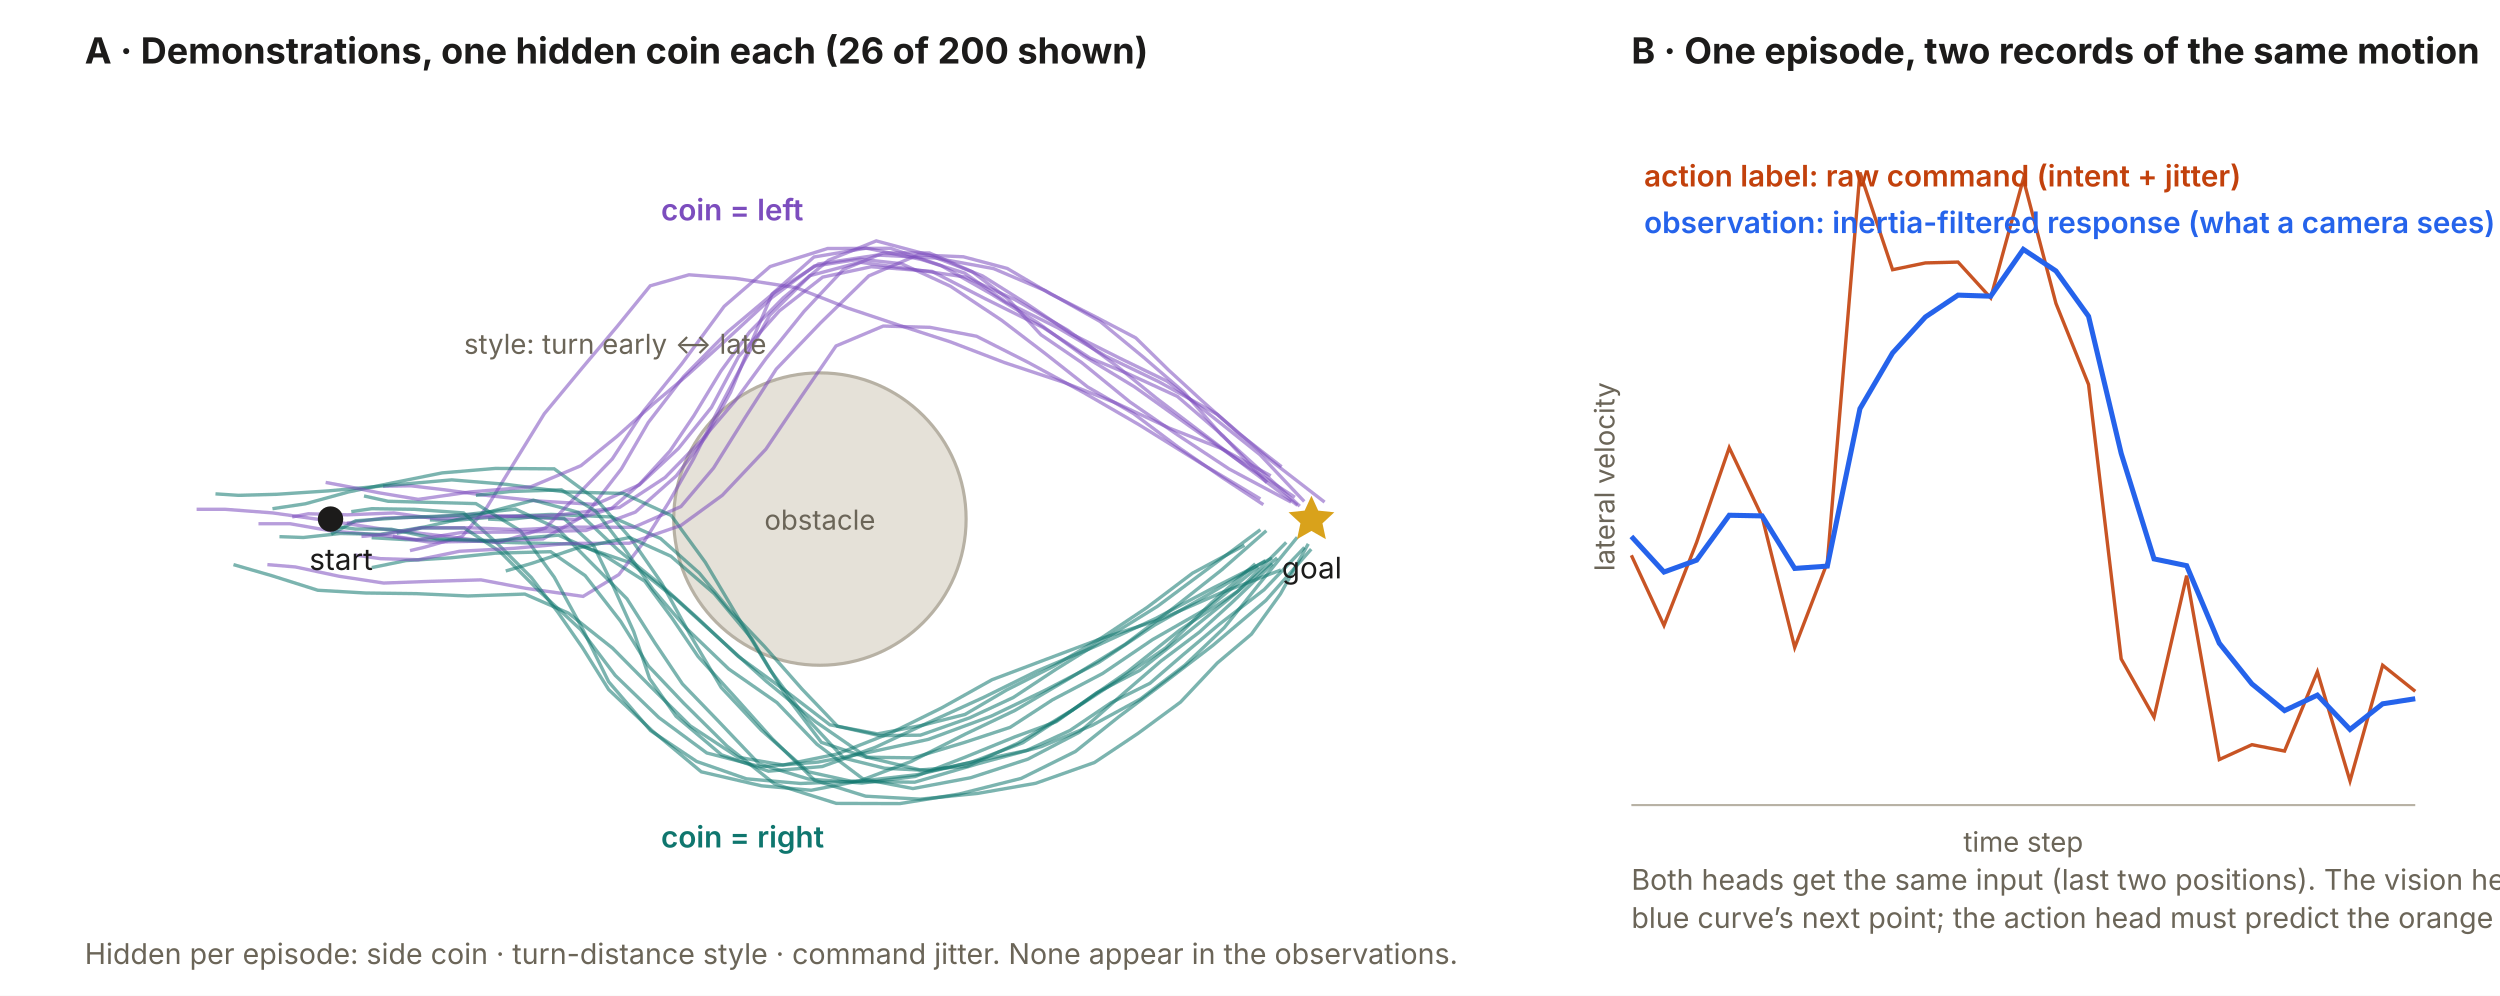
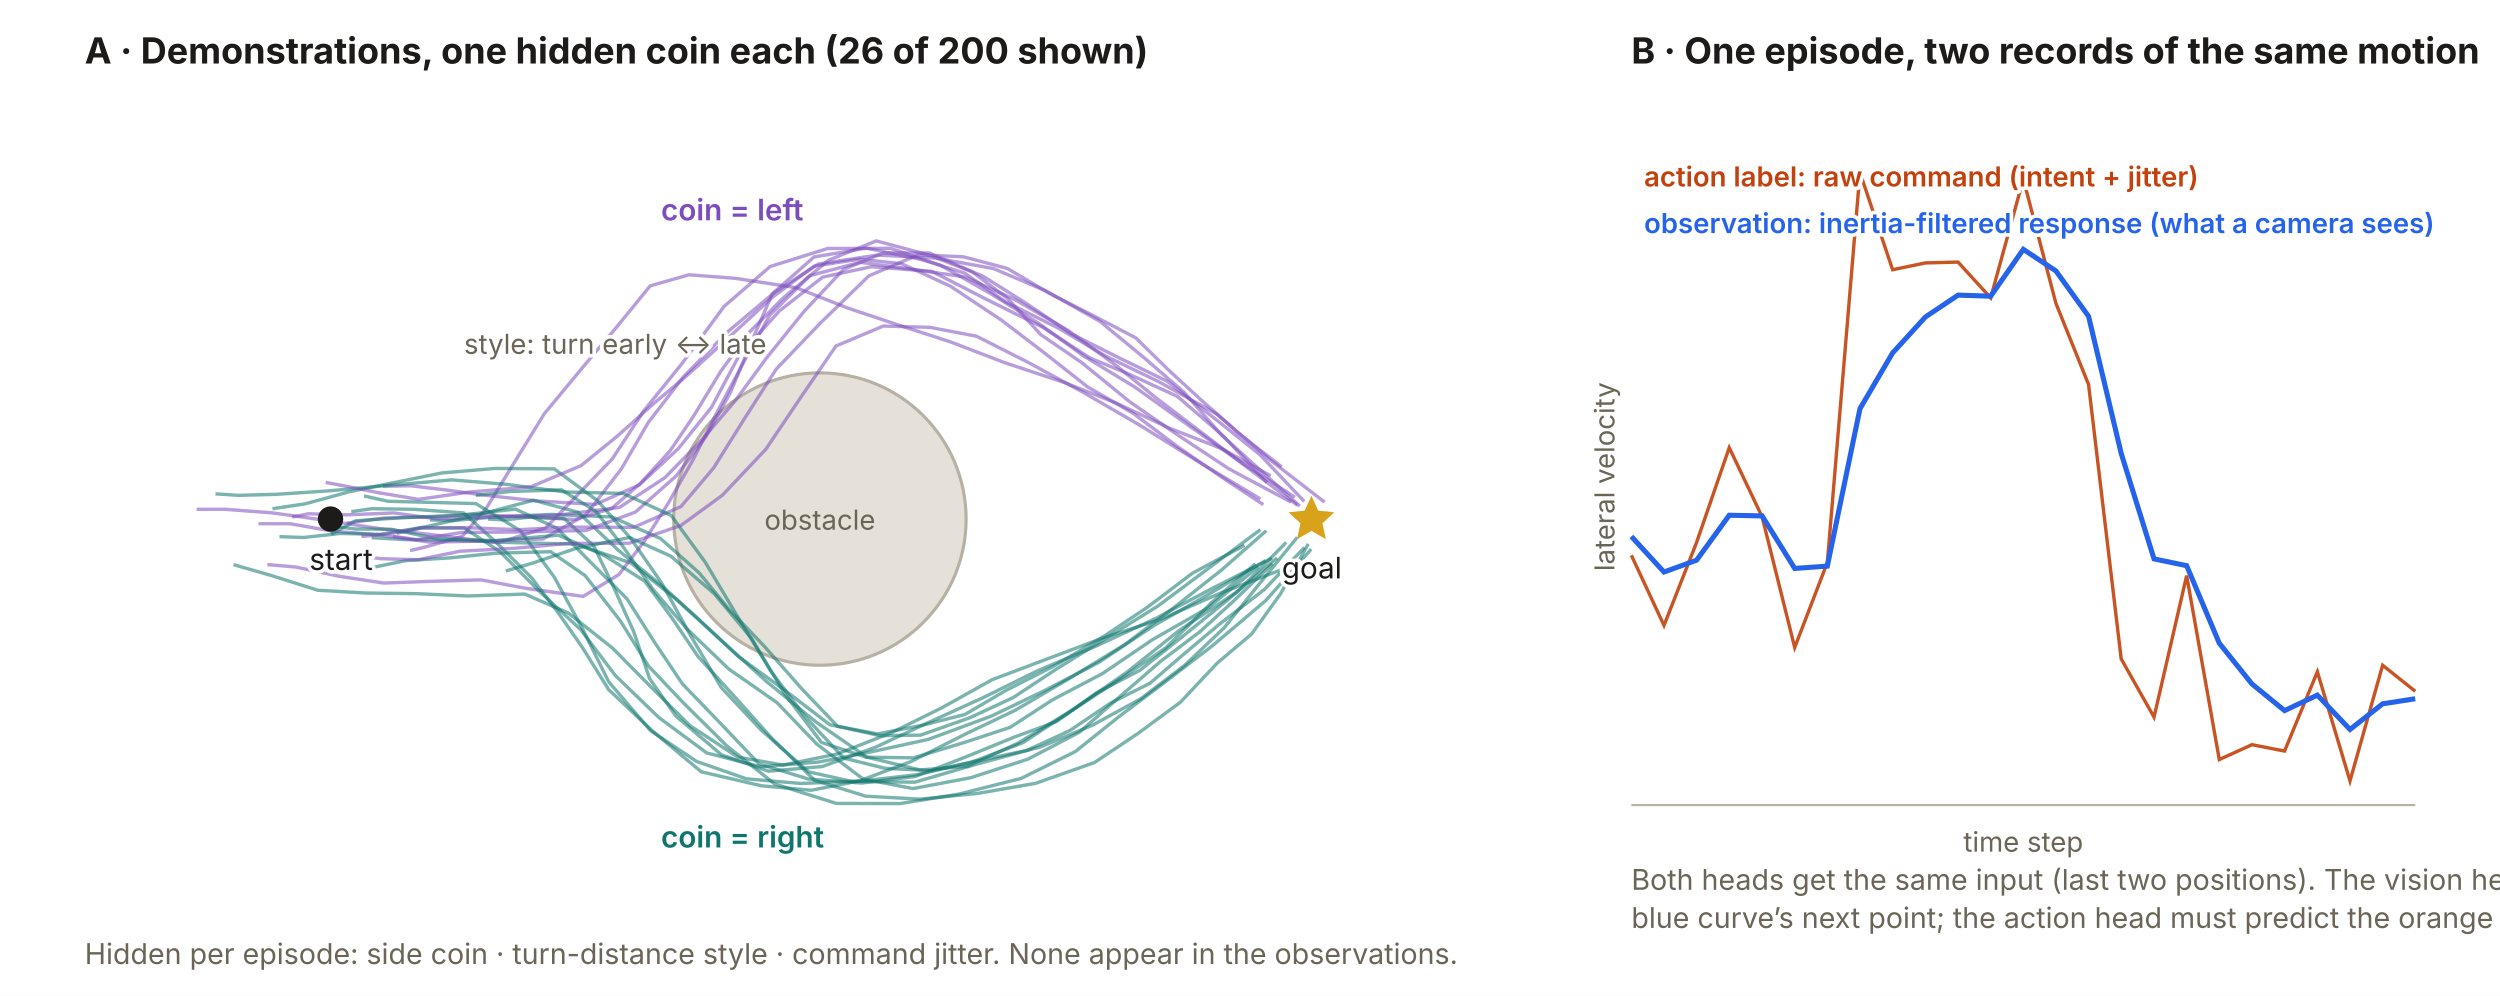
<svg xmlns="http://www.w3.org/2000/svg" width="1180" height="470" viewBox="0 0 1180 470" font-family="system-ui, -apple-system, sans-serif">
  <rect width="1180" height="470" fill="#ffffff" />
  <text x="40" y="30" font-size="17" font-weight="700" fill="#1c1b1a">A · Demonstrations, one hidden coin each (26 of 200 shown)</text>
  <circle cx="387" cy="245" r="69" fill="#e5e1d8" stroke="#b7b1a4" stroke-width="1.5" />
  <text x="387" y="250" font-size="13" fill="#6b6558" text-anchor="middle">obstacle</text>
  <path d="M 193.5 259.9 L 200.7 258.2 L 218.1 253.2 L 229.7 239.6 L 242.2 219.2 L 256.9 195.3 L 274.7 173.8 L 291.2 154.2 L 306.9 134.9 L 325.2 129.7 L 347.3 131.4 L 375.8 135.8 L 400.1 145.4 L 423.7 153.3 L 448.7 161.4 L 474.0 171.1 L 502.2 180.5 L 526.7 190.2 L 552.0 202.1 L 576.7 211.8 L 599.8 224.6" fill="none" stroke="#7C4DBE" stroke-width="1.6" opacity="0.55" />
  <path d="M 175.4 253.8 L 191.3 254.7 L 214.0 255.0 L 241.4 256.1 L 271.7 256.8 L 297.7 265.7 L 318.7 282.5 L 338.9 300.9 L 361.7 321.6 L 384.9 340.6 L 409.2 357.4 L 434.2 363.4 L 456.5 361.7 L 480.4 350.8 L 506.0 335.2 L 532.0 317.2 L 556.7 297.5 L 584.2 279.1 L 607.1 256.0" fill="none" stroke="#0F766E" stroke-width="1.6" opacity="0.55" />
  <path d="M 202.9 245.4 L 213.9 245.7 L 233.6 244.0 L 260.1 242.8 L 288.8 244.0 L 311.8 254.2 L 330.1 270.5 L 344.2 287.7 L 360.9 305.2 L 378.6 325.3 L 395.3 342.8 L 415.1 347.2 L 434.4 347.0 L 457.7 338.8 L 478.3 329.2 L 498.3 316.0 L 520.8 302.0 L 546.3 286.2 L 571.3 267.6 L 594.9 250.0" fill="none" stroke="#0F766E" stroke-width="1.6" opacity="0.55" />
  <path d="M 180.8 229.5 L 193.9 229.3 L 209.1 231.1 L 228.4 233.7 L 252.9 236.4 L 281.0 238.1 L 301.7 228.9 L 320.2 211.7 L 335.8 192.3 L 348.6 168.3 L 367.9 146.7 L 388.3 130.8 L 411.2 125.9 L 439.9 128.1 L 464.8 140.9 L 492.4 154.6 L 514.5 169.0 L 533.1 176.7 L 555.7 187.1 L 577.2 205.6 L 598.0 227.8" fill="none" stroke="#7C4DBE" stroke-width="1.6" opacity="0.55" />
  <path d="M 126.2 266.5 L 139.4 267.6 L 160.1 272.0 L 181.1 275.2 L 203.0 274.4 L 227.0 273.7 L 248.2 277.7 L 275.2 281.5 L 292.1 271.2 L 303.9 255.8 L 315.6 237.2 L 327.3 216.7 L 337.6 196.2 L 350.7 171.5 L 363.3 148.8 L 382.3 130.1 L 405.9 123.8 L 429.2 126.9 L 455.4 130.7 L 479.0 141.4 L 503.9 155.8 L 526.9 172.6 L 545.9 188.0 L 570.2 206.5 L 591.4 222.7 L 612.4 238.5" fill="none" stroke="#7C4DBE" stroke-width="1.6" opacity="0.55" />
  <path d="M 163.7 246.9 L 181.3 244.5 L 203.9 244.0 L 223.8 242.8 L 248.5 244.1 L 271.4 245.2 L 288.7 240.0 L 302.2 228.2 L 316.2 212.9 L 327.5 196.2 L 340.3 175.1 L 353.9 156.6 L 369.7 140.6 L 391.1 122.8 L 413.6 113.7 L 438.6 120.4 L 463.7 130.2 L 484.7 143.4 L 505.7 157.6 L 528.6 169.1 L 550.8 179.9 L 572.4 196.8 L 594.7 214.6 L 615.6 236.7" fill="none" stroke="#7C4DBE" stroke-width="1.6" opacity="0.55" />
  <path d="M 175.5 267.9 L 191.6 264.6 L 212.7 263.3 L 233.8 261.1 L 259.9 260.4 L 276.2 271.7 L 292.9 293.2 L 306.1 314.4 L 322.7 331.9 L 343.1 352.1 L 365.6 370.0 L 394.7 379.2 L 424.7 379.3 L 452.6 374.8 L 482.0 367.4 L 507.6 354.7 L 528.1 338.3 L 548.6 322.9 L 572.5 304.6 L 597.5 283.4 L 618.9 259.2" fill="none" stroke="#0F766E" stroke-width="1.6" opacity="0.55" />
  <path d="M 230.4 245.0 L 238.5 245.4 L 250.6 244.0 L 266.2 244.7 L 280.2 257.6 L 289.4 276.6 L 299.1 298.1 L 306.6 320.3 L 319.1 338.1 L 340.6 356.3 L 362.7 364.0 L 388.1 361.8 L 413.2 352.7 L 437.4 341.4 L 464.2 329.2 L 489.7 316.6 L 517.4 304.9 L 545.1 292.1 L 572.4 277.6 L 600.4 263.4" fill="none" stroke="#0F766E" stroke-width="1.6" opacity="0.55" />
  <path d="M 137.9 244.0 L 145.6 242.5 L 164.0 243.0 L 185.9 242.1 L 206.8 245.0 L 233.6 243.9 L 262.8 243.2 L 292.4 239.5 L 313.9 225.4 L 331.0 207.9 L 347.0 189.2 L 361.6 169.2 L 379.5 147.0 L 398.1 127.2 L 416.9 119.4 L 438.7 119.4 L 458.8 128.2 L 475.6 140.9 L 491.3 158.0 L 510.5 171.1 L 533.3 189.7 L 555.7 205.2 L 580.2 221.4 L 609.4 237.0" fill="none" stroke="#7C4DBE" stroke-width="1.6" opacity="0.55" />
  <path d="M 165.8 241.5 L 175.5 240.1 L 195.6 240.4 L 218.8 242.1 L 234.2 256.0 L 250.8 272.6 L 263.4 289.1 L 274.8 305.5 L 287.3 325.5 L 307.8 344.9 L 331.0 364.3 L 359.4 370.9 L 382.9 373.0 L 405.6 368.6 L 430.1 359.4 L 455.6 346.5 L 479.1 335.3 L 505.1 320.0 L 531.1 304.1 L 554.2 286.7 L 576.6 269.0 L 597.7 250.5" fill="none" stroke="#0F766E" stroke-width="1.6" opacity="0.55" />
  <path d="M 171.8 234.1 L 183.2 236.6 L 202.1 237.1 L 224.6 237.7 L 245.6 250.5 L 261.6 272.4 L 274.9 296.7 L 287.3 321.8 L 307.1 344.9 L 328.8 359.4 L 352.3 367.6 L 377.8 369.8 L 407.0 368.6 L 433.1 365.6 L 458.4 359.8 L 482.7 350.6 L 504.8 336.1 L 529.1 320.2 L 550.2 305.8 L 571.9 284.4 L 592.5 266.1" fill="none" stroke="#0F766E" stroke-width="1.6" opacity="0.55" />
  <path d="M 122.0 247.2 L 136.9 247.2 L 156.3 250.6 L 179.9 252.6 L 202.9 255.9 L 228.1 255.4 L 256.3 254.4 L 276.6 242.9 L 293.3 221.3 L 306.0 199.4 L 322.7 177.7 L 343.6 156.5 L 365.7 137.9 L 386.3 124.6 L 414.0 120.4 L 441.7 121.8 L 469.0 126.8 L 493.6 137.3 L 519.2 151.7 L 539.7 168.6 L 558.8 185.1 L 576.5 205.3 L 594.6 221.7 L 613.5 238.9" fill="none" stroke="#7C4DBE" stroke-width="1.6" opacity="0.55" />
  <path d="M 131.9 253.3 L 143.2 253.7 L 160.6 251.8 L 179.4 252.2 L 200.5 248.7 L 225.3 243.1 L 251.8 236.1 L 272.9 241.8 L 291.8 259.7 L 311.7 275.9 L 329.3 291.8 L 348.4 309.8 L 370.7 326.0 L 391.7 342.1 L 414.1 346.4 L 435.0 342.4 L 455.5 337.2 L 475.1 325.7 L 497.4 314.4 L 520.3 300.8 L 541.3 286.8 L 562.9 270.5 L 587.4 257.4" fill="none" stroke="#0F766E" stroke-width="1.6" opacity="0.55" />
  <path d="M 156.3 252.1 L 167.9 245.8 L 190.5 244.3 L 216.5 243.2 L 243.3 240.3 L 263.0 249.4 L 278.5 265.1 L 295.9 282.6 L 309.1 303.4 L 322.1 322.8 L 338.8 340.1 L 358.3 360.6 L 381.6 367.7 L 406.8 369.6 L 432.0 366.5 L 455.0 357.6 L 479.0 347.8 L 498.6 340.6 L 517.8 326.9 L 538.0 316.4 L 556.6 301.7 L 579.9 282.8 L 602.8 263.3" fill="none" stroke="#0F766E" stroke-width="1.6" opacity="0.55" />
  <path d="M 92.8 240.4 L 106.4 240.4 L 128.7 242.1 L 152.8 245.5 L 179.1 249.5 L 207.6 252.8 L 235.1 256.2 L 257.5 249.2 L 272.4 233.8 L 289.0 216.6 L 303.8 194.0 L 321.9 171.6 L 341.8 144.6 L 363.5 125.8 L 390.6 117.3 L 420.3 117.2 L 444.1 125.3 L 467.6 138.6 L 489.9 152.4 L 511.3 167.9 L 535.5 182.6 L 561.7 201.3 L 586.5 218.7 L 611.2 234.7" fill="none" stroke="#7C4DBE" stroke-width="1.6" opacity="0.55" />
  <path d="M 160.0 248.7 L 167.7 249.7 L 184.7 249.8 L 206.1 254.3 L 233.3 255.2 L 263.6 252.6 L 285.4 262.3 L 304.3 274.3 L 317.1 291.6 L 329.5 309.9 L 347.7 329.9 L 364.6 348.8 L 384.5 368.3 L 408.6 375.8 L 434.3 377.2 L 461.4 374.5 L 488.9 369.7 L 516.6 359.9 L 537.1 346.2 L 557.2 331.4 L 574.6 312.9 L 590.7 299.3 L 604.4 280.3 L 617.5 256.7" fill="none" stroke="#0F766E" stroke-width="1.6" opacity="0.55" />
  <path d="M 185.4 253.1 L 196.7 254.7 L 218.0 251.3 L 245.7 251.1 L 276.5 250.4 L 299.9 241.7 L 319.2 224.6 L 333.2 206.1 L 344.8 185.2 L 354.3 162.3 L 364.5 138.7 L 384.2 121.3 L 408.8 117.1 L 434.9 122.5 L 455.3 128.9 L 474.7 142.5 L 499.4 154.8 L 521.9 168.1 L 547.0 180.2 L 574.6 195.6 L 599.2 216.9 L 625.2 237.0" fill="none" stroke="#7C4DBE" stroke-width="1.6" opacity="0.55" />
  <path d="M 187.2 251.7 L 198.9 249.2 L 219.1 249.2 L 236.0 260.4 L 254.7 279.2 L 274.1 297.2 L 290.4 318.8 L 311.0 338.7 L 333.6 355.4 L 359.0 361.9 L 386.2 359.7 L 410.6 355.0 L 438.1 349.0 L 467.9 338.0 L 492.7 326.1 L 518.7 312.6 L 544.9 295.1 L 570.5 280.5 L 597.3 264.6" fill="none" stroke="#0F766E" stroke-width="1.6" opacity="0.55" />
  <path d="M 170.6 253.2 L 181.8 252.2 L 199.2 249.1 L 220.8 249.1 L 244.9 250.0 L 268.9 248.8 L 299.1 248.9 L 321.4 239.1 L 336.8 220.9 L 351.5 197.4 L 366.4 174.2 L 387.3 152.4 L 410.1 130.2 L 433.3 120.3 L 454.7 121.2 L 475.4 126.7 L 495.6 138.6 L 517.4 149.7 L 536.1 159.5 L 551.6 174.7 L 566.5 188.4 L 584.2 204.2 L 604.9 220.3" fill="none" stroke="#7C4DBE" stroke-width="1.6" opacity="0.55" />
  <path d="M 101.7 233.1 L 112.5 233.8 L 130.7 233.3 L 154.9 231.7 L 185.6 228.9 L 213.2 226.5 L 238.9 228.6 L 266.9 232.2 L 294.1 232.9 L 316.8 243.3 L 332.9 265.4 L 348.4 291.5 L 363.7 316.6 L 379.7 337.9 L 398.2 357.8 L 417.5 362.6 L 439.9 363.8 L 461.8 359.0 L 484.6 354.2 L 505.0 344.8 L 524.4 331.7 L 542.8 322.5 L 558.1 309.3 L 575.7 294.5 L 596.7 278.3 L 615.7 258.4" fill="none" stroke="#0F766E" stroke-width="1.6" opacity="0.55" />
  <path d="M 128.6 240.1 L 144.1 237.8 L 164.5 232.2 L 184.8 228.0 L 208.7 223.2 L 233.8 221.1 L 261.6 221.3 L 282.0 236.3 L 297.9 254.4 L 312.3 275.2 L 325.5 299.2 L 340.4 324.5 L 359.3 344.6 L 381.6 364.3 L 401.9 368.8 L 431.7 369.2 L 461.6 360.5 L 491.5 352.4 L 515.6 342.3 L 538.3 329.9 L 559.2 314.0 L 577.9 296.2 L 594.3 275.7 L 612.3 253.6" fill="none" stroke="#0F766E" stroke-width="1.6" opacity="0.55" />
  <path d="M 167.6 262.0 L 179.7 263.7 L 197.4 264.2 L 216.9 260.2 L 242.7 258.8 L 268.1 256.5 L 297.0 256.4 L 321.4 248.0 L 340.9 233.8 L 361.5 212.0 L 378.2 187.2 L 394.6 163.3 L 416.9 153.9 L 438.9 154.5 L 460.9 158.7 L 485.2 171.0 L 511.1 185.1 L 537.5 200.4 L 567.7 219.2 L 594.9 235.5" fill="none" stroke="#7C4DBE" stroke-width="1.6" opacity="0.55" />
  <path d="M 110.2 266.5 L 128.2 271.7 L 150.0 278.6 L 172.6 279.9 L 196.5 280.2 L 220.9 281.3 L 247.7 280.4 L 268.3 289.4 L 289.1 305.9 L 306.9 323.9 L 325.8 342.6 L 348.3 357.4 L 369.6 361.1 L 395.1 355.9 L 420.8 345.8 L 444.5 334.1 L 468.3 320.8 L 493.5 311.3 L 519.8 301.4 L 547.8 292.3 L 575.9 280.0 L 604.6 269.0" fill="none" stroke="#0F766E" stroke-width="1.6" opacity="0.55" />
  <path d="M 238.7 269.5 L 251.3 265.8 L 272.0 258.8 L 297.1 253.7 L 316.6 262.5 L 337.1 280.2 L 354.8 301.4 L 370.5 327.7 L 387.7 350.4 L 408.8 357.4 L 431.1 357.7 L 455.0 350.5 L 476.8 343.3 L 496.8 330.3 L 520.4 317.9 L 544.0 301.9 L 570.2 286.9 L 593.9 267.5" fill="none" stroke="#0F766E" stroke-width="1.6" opacity="0.55" />
  <path d="M 224.6 233.8 L 240.7 232.0 L 265.0 231.2 L 281.3 241.4 L 294.2 258.2 L 308.2 278.2 L 324.0 296.6 L 344.0 315.8 L 366.7 331.6 L 385.6 351.3 L 407.4 367.7 L 430.9 372.2 L 458.1 367.1 L 485.2 358.3 L 509.5 345.6 L 531.2 326.5 L 548.0 312.0 L 566.2 298.3 L 581.7 284.2 L 600.6 266.1" fill="none" stroke="#0F766E" stroke-width="1.6" opacity="0.55" />
  <path d="M 153.7 227.7 L 164.9 229.8 L 178.9 232.6 L 197.4 235.7 L 221.9 232.2 L 250.5 229.8 L 274.2 219.8 L 291.2 206.0 L 308.3 190.7 L 324.5 177.0 L 342.9 160.3 L 364.3 140.5 L 384.3 125.6 L 405.9 122.3 L 425.6 124.5 L 448.6 135.1 L 472.8 151.2 L 493.5 167.0 L 513.3 182.6 L 535.0 195.2 L 556.2 211.1 L 576.9 225.4 L 596.3 238.2" fill="none" stroke="#7C4DBE" stroke-width="1.6" opacity="0.55" />
  <circle cx="156" cy="245" r="6" fill="#1c1b1a" />
-   <text x="146" y="269" font-size="14" fill="#1c1b1a">start</text>
+   <text x="146" y="269" font-size="14" paint-order="stroke" stroke="#ffffff" stroke-width="3.5" stroke-linejoin="round" fill="#1c1b1a">start</text>
  <path d="M 619 234 l 3.2 7 7.6 0.8 -5.6 5.2 1.6 7.5 -6.8 -3.9 -6.8 3.9 1.6 -7.5 -5.6 -5.2 7.6 -0.8 z" fill="#D9A21B" />
-   <text x="605" y="273" font-size="14" fill="#1c1b1a">goal</text>
-   <text x="312" y="104" font-size="14" fill="#7C4DBE" font-weight="600">coin = left</text>
-   <text x="312" y="400" font-size="14" fill="#0F766E" font-weight="600">coin = right</text>
-   <text x="219" y="167" font-size="13" fill="#6b6558">style: turn early ↔ late</text>
+   <text x="605" y="273" font-size="14" paint-order="stroke" stroke="#ffffff" stroke-width="3.5" stroke-linejoin="round" fill="#1c1b1a">goal</text>
+   <text x="312" y="104" font-size="14" paint-order="stroke" stroke="#ffffff" stroke-width="3.5" stroke-linejoin="round" fill="#7C4DBE" font-weight="600">coin = left</text>
+   <text x="312" y="400" font-size="14" paint-order="stroke" stroke="#ffffff" stroke-width="3.5" stroke-linejoin="round" fill="#0F766E" font-weight="600">coin = right</text>
+   <text x="219" y="167" font-size="13" paint-order="stroke" stroke="#ffffff" stroke-width="3.5" stroke-linejoin="round" fill="#6b6558">style: turn early ↔ late</text>
  <text x="40" y="455" font-size="13.5" fill="#6b6558">Hidden per episode: side coin · turn-distance style · command jitter. None appear in the observations.</text>
  <text x="770" y="30" font-size="17" font-weight="700" fill="#1c1b1a">B · One episode, two records of the same motion</text>
  <line x1="770" y1="380" x2="1140" y2="380" stroke="#b7b1a4" stroke-width="1" />
  <text x="955" y="402" font-size="13" fill="#6b6558" text-anchor="middle">time step</text>
  <text x="762" y="225" font-size="13" fill="#6b6558" text-anchor="middle" transform="rotate(-90 762 225)">lateral velocity</text>
  <path d="M 770.0 262.1 L 785.4 295.2 L 800.8 256.0 L 816.2 211.3 L 831.7 243.9 L 847.1 305.6 L 862.5 265.5 L 877.9 81.4 L 893.3 127.3 L 908.8 124.1 L 924.2 123.7 L 939.6 140.6 L 955.0 84.5 L 970.4 143.2 L 985.8 181.5 L 1001.2 311.0 L 1016.7 338.5 L 1032.1 271.7 L 1047.5 358.5 L 1062.9 351.5 L 1078.3 354.5 L 1093.8 317.1 L 1109.2 368.6 L 1124.6 314.0 L 1140.0 326.3" fill="none" stroke="#C2410C" stroke-width="1.6" opacity="0.9" />
  <path d="M 770.0 253.2 L 785.4 270.0 L 800.8 264.4 L 816.2 243.2 L 831.7 243.5 L 847.1 268.3 L 862.5 267.2 L 877.9 192.9 L 893.3 166.6 L 908.8 149.6 L 924.2 139.3 L 939.6 139.8 L 955.0 117.7 L 970.4 127.9 L 985.8 149.3 L 1001.2 214.0 L 1016.7 263.8 L 1032.1 267.0 L 1047.5 303.6 L 1062.9 322.8 L 1078.3 335.4 L 1093.8 328.1 L 1109.2 344.3 L 1124.6 332.2 L 1140.0 329.8" fill="none" stroke="#2563EB" stroke-width="2.4" />
-   <text x="776" y="88" font-size="14" fill="#C2410C" font-weight="600">action label: raw command (intent + jitter)</text>
-   <text x="776" y="110" font-size="14" fill="#2563EB" font-weight="600">observation: inertia-filtered response (what a camera sees)</text>
+   <text x="776" y="88" font-size="13" paint-order="stroke" stroke="#ffffff" stroke-width="3.5" stroke-linejoin="round" fill="#C2410C" font-weight="600">action label: raw command (intent + jitter)</text>
+   <text x="776" y="110" font-size="13" paint-order="stroke" stroke="#ffffff" stroke-width="3.5" stroke-linejoin="round" fill="#2563EB" font-weight="600">observation: inertia-filtered response (what a camera sees)</text>
  <text x="770" y="420" font-size="13.5" fill="#6b6558">Both heads get the same input (last two positions). The vision head predicts the</text>
  <text x="770" y="438" font-size="13.5" fill="#6b6558">blue curve’s next point; the action head must predict the orange one.</text>
</svg>
